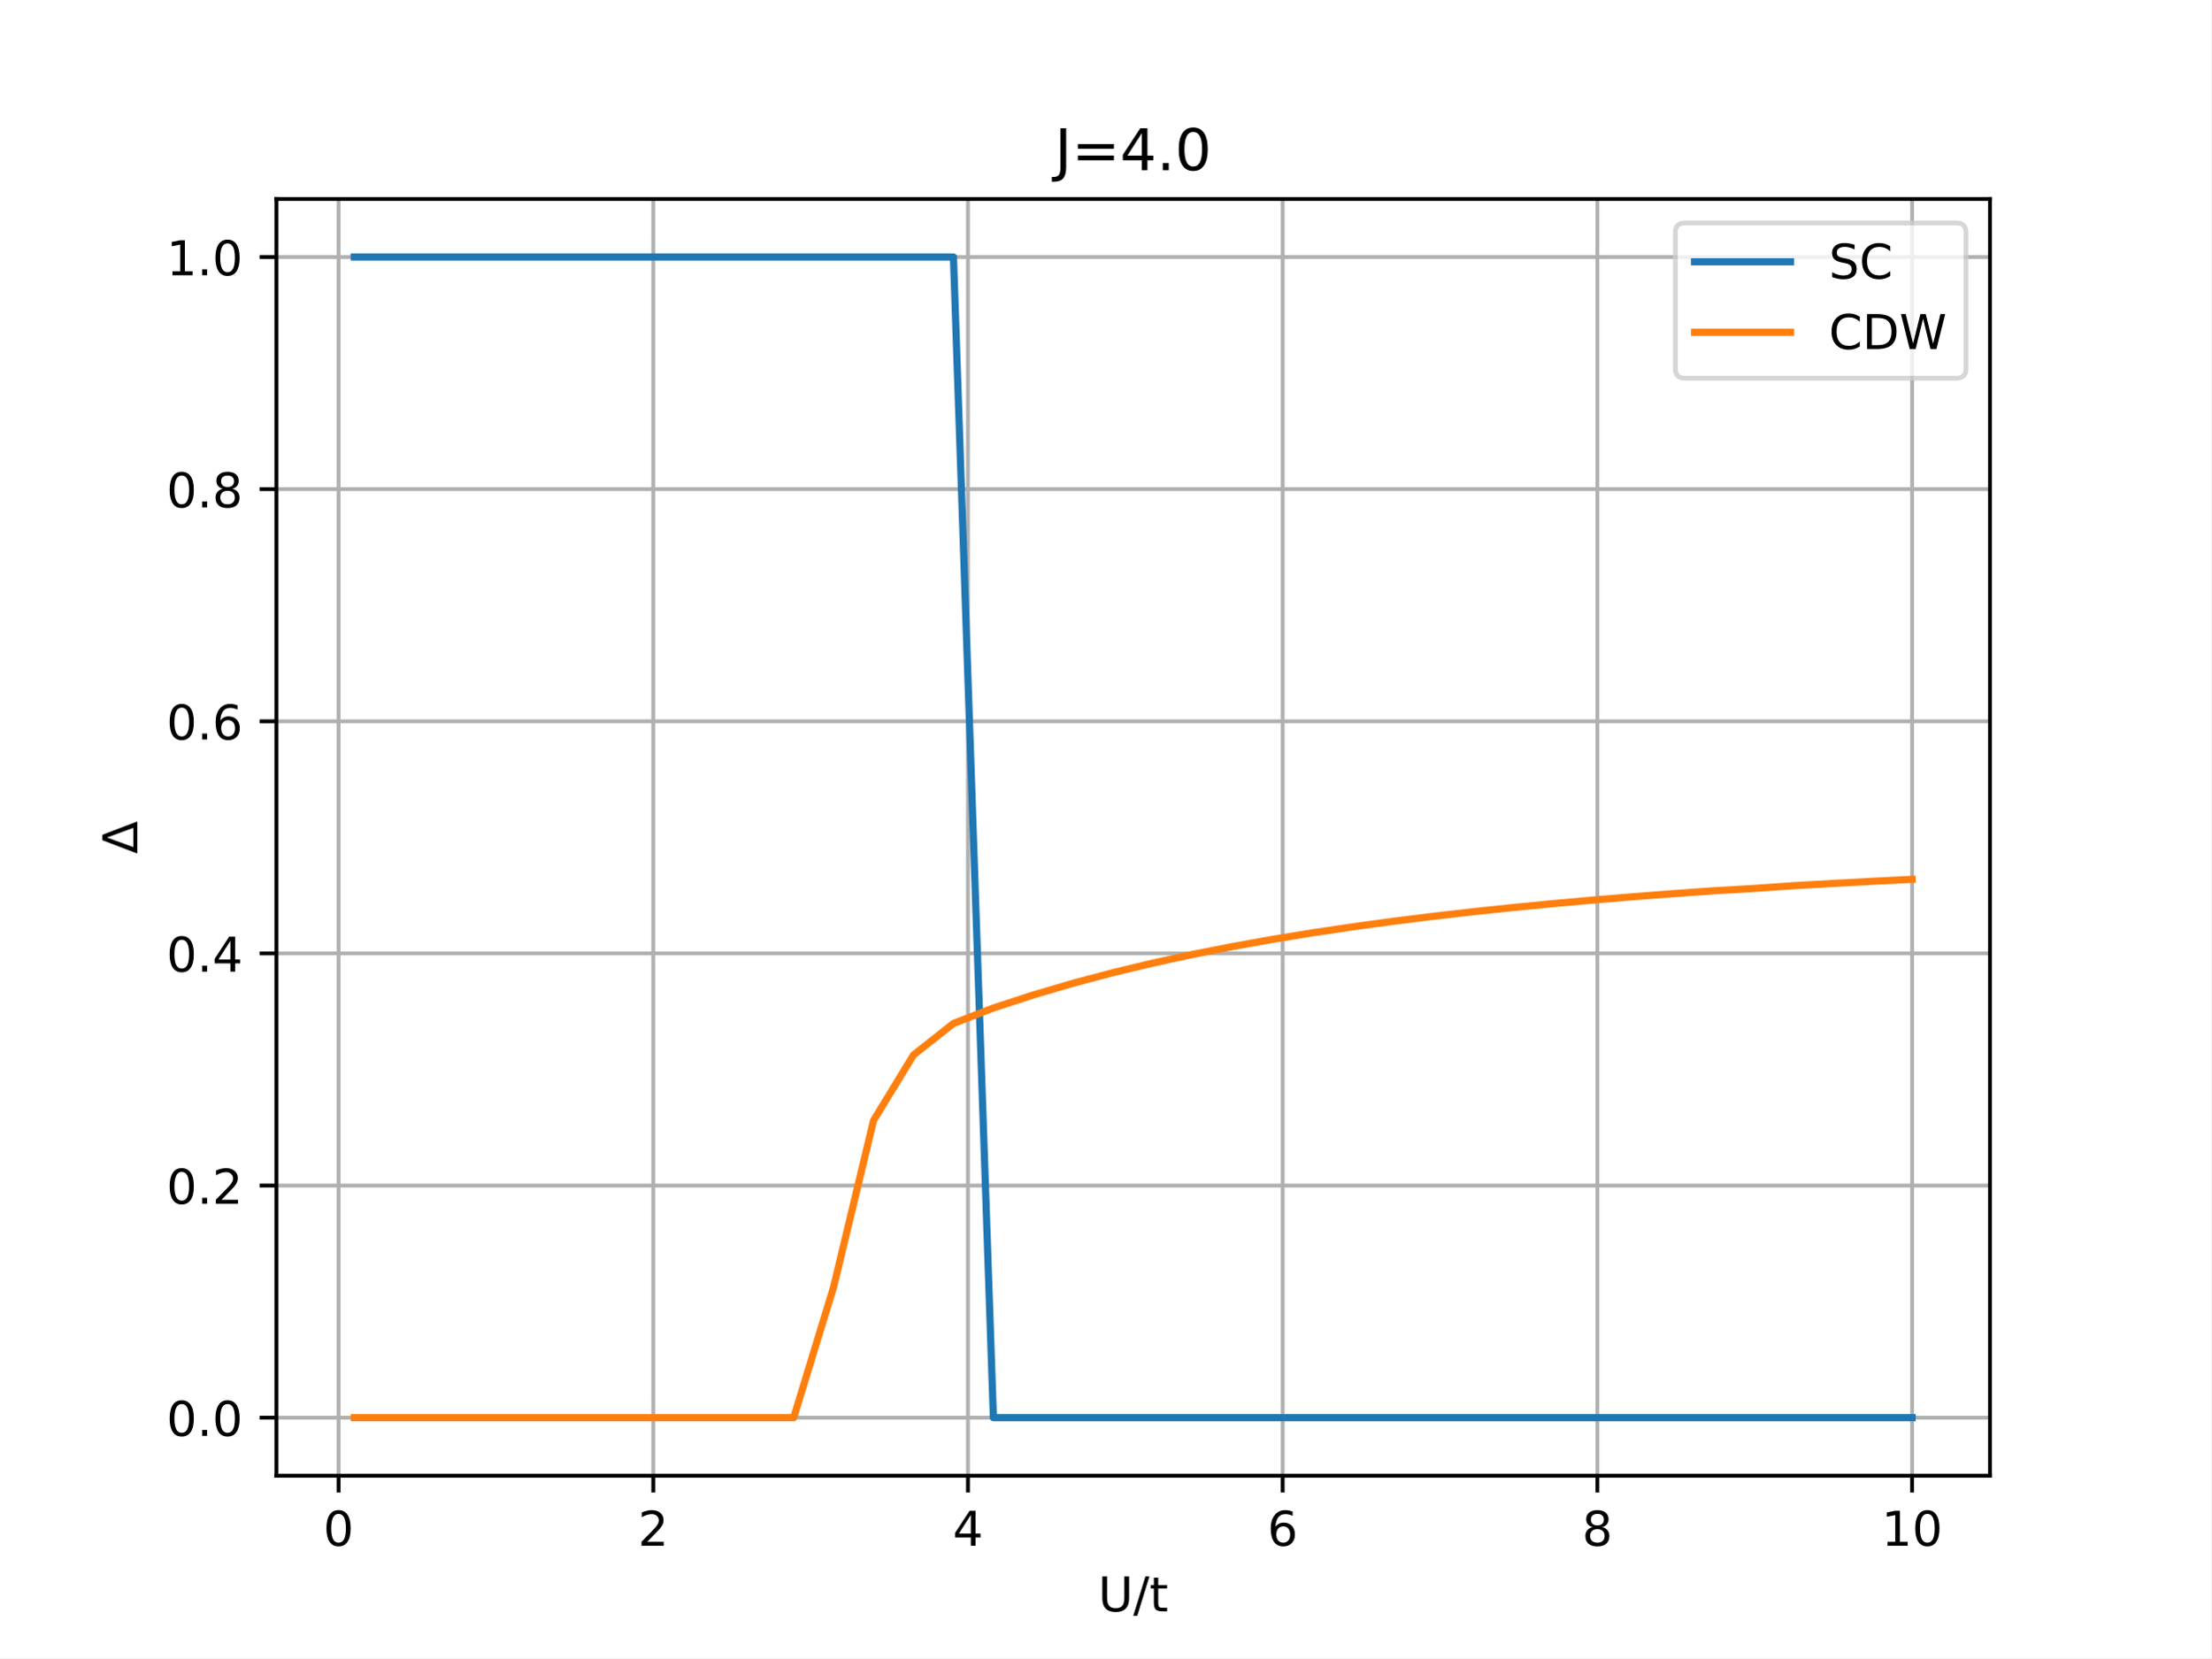
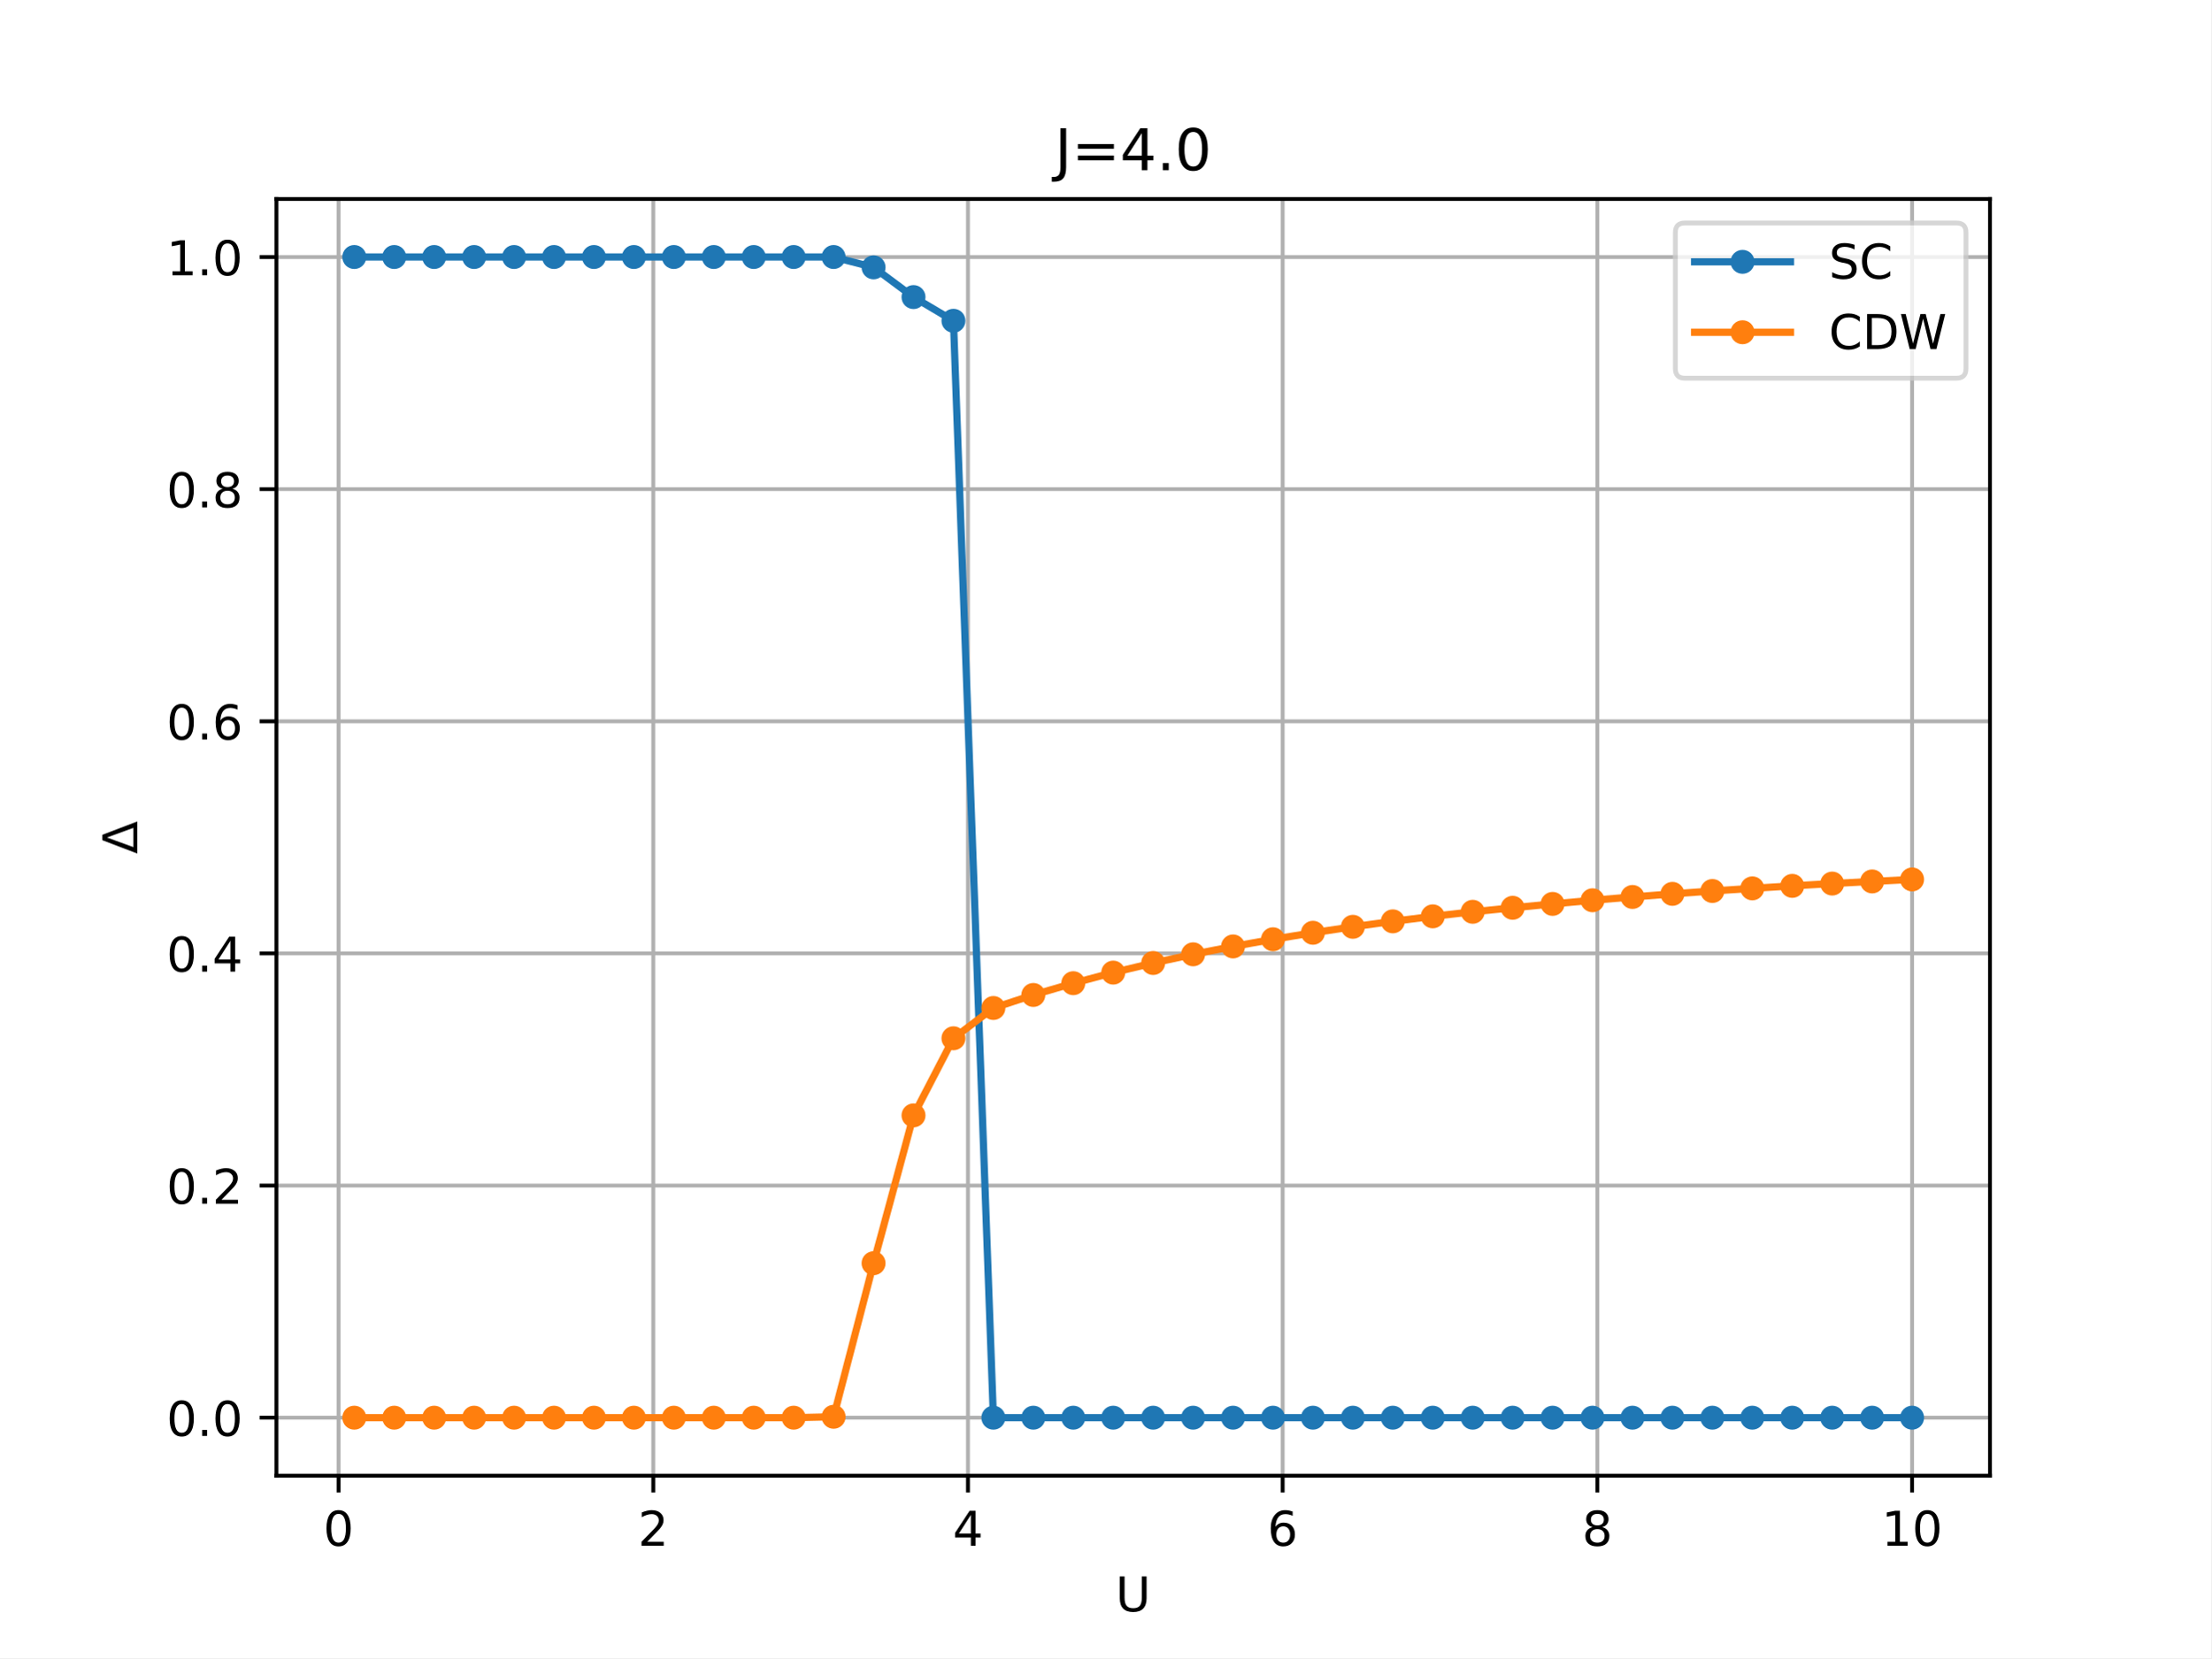
<svg xmlns="http://www.w3.org/2000/svg" xmlns:xlink="http://www.w3.org/1999/xlink" width="460.8pt" height="345.6pt" viewBox="0 0 460.8 345.6" version="1.1">
  <defs>
    <style type="text/css">*{stroke-linejoin: round; stroke-linecap: butt}</style>
  </defs>
  <g id="figure_1">
    <g id="patch_1">
      <path d="M 0 345.6  L 460.8 345.6  L 460.8 0  L 0 0  z " style="fill: #ffffff" />
    </g>
    <g id="axes_1">
      <g id="patch_2">
        <path d="M 57.6 307.584  L 414.72 307.584  L 414.72 41.472  L 57.6 41.472  z " style="fill: #ffffff" />
      </g>
      <g id="matplotlib.axis_1">
        <g id="xtick_1">
          <g id="line2d_1">
-             <path d="M 70.553 307.584  L 70.553 41.472  " clip-path="url(#pec26b4e3d4)" style="fill: none; stroke: #b0b0b0; stroke-width: 0.8; stroke-linecap: square" />
+             <path d="M 70.553 307.584  L 70.553 41.472  " clip-path="url(#pe573fcc16e)" style="fill: none; stroke: #b0b0b0; stroke-width: 0.8; stroke-linecap: square" />
          </g>
          <g id="line2d_2">
            <defs>
-               <path id="m4cf7521d6e" d="M 0 0  L 0 3.5  " style="stroke: #000000; stroke-width: 0.8" />
-             </defs>
-             <g>
-               <use xlink:href="#m4cf7521d6e" x="70.553" y="307.584" style="stroke: #000000; stroke-width: 0.8" />
+               <path id="m0e4803ece1" d="M 0 0  L 0 3.5  " style="stroke: #000000; stroke-width: 0.8" />
+             </defs>
+             <g>
+               <use xlink:href="#m0e4803ece1" x="70.553" y="307.584" style="stroke: #000000; stroke-width: 0.8" />
            </g>
          </g>
          <g id="text_1">
            <g transform="translate(67.37214 322.1824)scale(0.1 -0.1)">
              <defs>
                <path id="DejaVuSans-30" d="M 2034 4250  Q 1547 4250 1301 3770  Q 1056 3291 1056 2328  Q 1056 1369 1301 889  Q 1547 409 2034 409  Q 2525 409 2770 889  Q 3016 1369 3016 2328  Q 3016 3291 2770 3770  Q 2525 4250 2034 4250  z M 2034 4750  Q 2819 4750 3233 4129  Q 3647 3509 3647 2328  Q 3647 1150 3233 529  Q 2819 -91 2034 -91  Q 1250 -91 836 529  Q 422 1150 422 2328  Q 422 3509 836 4129  Q 1250 4750 2034 4750  z " transform="scale(0.015625)" />
              </defs>
              <use xlink:href="#DejaVuSans-30" />
            </g>
          </g>
        </g>
        <g id="xtick_2">
          <g id="line2d_3">
-             <path d="M 136.14 307.584  L 136.14 41.472  " clip-path="url(#pec26b4e3d4)" style="fill: none; stroke: #b0b0b0; stroke-width: 0.8; stroke-linecap: square" />
+             <path d="M 136.14 307.584  L 136.14 41.472  " clip-path="url(#pe573fcc16e)" style="fill: none; stroke: #b0b0b0; stroke-width: 0.8; stroke-linecap: square" />
          </g>
          <g id="line2d_4">
            <g>
-               <use xlink:href="#m4cf7521d6e" x="136.14" y="307.584" style="stroke: #000000; stroke-width: 0.8" />
+               <use xlink:href="#m0e4803ece1" x="136.14" y="307.584" style="stroke: #000000; stroke-width: 0.8" />
            </g>
          </g>
          <g id="text_2">
            <g transform="translate(132.9589 322.1824)scale(0.1 -0.1)">
              <defs>
                <path id="DejaVuSans-32" d="M 1228 531  L 3431 531  L 3431 0  L 469 0  L 469 531  Q 828 903 1448 1529  Q 2069 2156 2228 2338  Q 2531 2678 2651 2914  Q 2772 3150 2772 3378  Q 2772 3750 2511 3984  Q 2250 4219 1831 4219  Q 1534 4219 1204 4116  Q 875 4013 500 3803  L 500 4441  Q 881 4594 1212 4672  Q 1544 4750 1819 4750  Q 2544 4750 2975 4387  Q 3406 4025 3406 3419  Q 3406 3131 3298 2873  Q 3191 2616 2906 2266  Q 2828 2175 2409 1742  Q 1991 1309 1228 531  z " transform="scale(0.015625)" />
              </defs>
              <use xlink:href="#DejaVuSans-32" />
            </g>
          </g>
        </g>
        <g id="xtick_3">
          <g id="line2d_5">
-             <path d="M 201.727 307.584  L 201.727 41.472  " clip-path="url(#pec26b4e3d4)" style="fill: none; stroke: #b0b0b0; stroke-width: 0.8; stroke-linecap: square" />
+             <path d="M 201.727 307.584  L 201.727 41.472  " clip-path="url(#pe573fcc16e)" style="fill: none; stroke: #b0b0b0; stroke-width: 0.8; stroke-linecap: square" />
          </g>
          <g id="line2d_6">
            <g>
-               <use xlink:href="#m4cf7521d6e" x="201.727" y="307.584" style="stroke: #000000; stroke-width: 0.8" />
+               <use xlink:href="#m0e4803ece1" x="201.727" y="307.584" style="stroke: #000000; stroke-width: 0.8" />
            </g>
          </g>
          <g id="text_3">
            <g transform="translate(198.5457 322.1824)scale(0.1 -0.1)">
              <defs>
                <path id="DejaVuSans-34" d="M 2419 4116  L 825 1625  L 2419 1625  L 2419 4116  z M 2253 4666  L 3047 4666  L 3047 1625  L 3713 1625  L 3713 1100  L 3047 1100  L 3047 0  L 2419 0  L 2419 1100  L 313 1100  L 313 1709  L 2253 4666  z " transform="scale(0.015625)" />
              </defs>
              <use xlink:href="#DejaVuSans-34" />
            </g>
          </g>
        </g>
        <g id="xtick_4">
          <g id="line2d_7">
-             <path d="M 267.314 307.584  L 267.314 41.472  " clip-path="url(#pec26b4e3d4)" style="fill: none; stroke: #b0b0b0; stroke-width: 0.8; stroke-linecap: square" />
+             <path d="M 267.314 307.584  L 267.314 41.472  " clip-path="url(#pe573fcc16e)" style="fill: none; stroke: #b0b0b0; stroke-width: 0.8; stroke-linecap: square" />
          </g>
          <g id="line2d_8">
            <g>
-               <use xlink:href="#m4cf7521d6e" x="267.314" y="307.584" style="stroke: #000000; stroke-width: 0.8" />
+               <use xlink:href="#m0e4803ece1" x="267.314" y="307.584" style="stroke: #000000; stroke-width: 0.8" />
            </g>
          </g>
          <g id="text_4">
            <g transform="translate(264.1325 322.1824)scale(0.1 -0.1)">
              <defs>
                <path id="DejaVuSans-36" d="M 2113 2584  Q 1688 2584 1439 2293  Q 1191 2003 1191 1497  Q 1191 994 1439 701  Q 1688 409 2113 409  Q 2538 409 2786 701  Q 3034 994 3034 1497  Q 3034 2003 2786 2293  Q 2538 2584 2113 2584  z M 3366 4563  L 3366 3988  Q 3128 4100 2886 4159  Q 2644 4219 2406 4219  Q 1781 4219 1451 3797  Q 1122 3375 1075 2522  Q 1259 2794 1537 2939  Q 1816 3084 2150 3084  Q 2853 3084 3261 2657  Q 3669 2231 3669 1497  Q 3669 778 3244 343  Q 2819 -91 2113 -91  Q 1303 -91 875 529  Q 447 1150 447 2328  Q 447 3434 972 4092  Q 1497 4750 2381 4750  Q 2619 4750 2861 4703  Q 3103 4656 3366 4563  z " transform="scale(0.015625)" />
              </defs>
              <use xlink:href="#DejaVuSans-36" />
            </g>
          </g>
        </g>
        <g id="xtick_5">
          <g id="line2d_9">
-             <path d="M 332.9 307.584  L 332.9 41.472  " clip-path="url(#pec26b4e3d4)" style="fill: none; stroke: #b0b0b0; stroke-width: 0.8; stroke-linecap: square" />
+             <path d="M 332.9 307.584  L 332.9 41.472  " clip-path="url(#pe573fcc16e)" style="fill: none; stroke: #b0b0b0; stroke-width: 0.8; stroke-linecap: square" />
          </g>
          <g id="line2d_10">
            <g>
-               <use xlink:href="#m4cf7521d6e" x="332.9" y="307.584" style="stroke: #000000; stroke-width: 0.8" />
+               <use xlink:href="#m0e4803ece1" x="332.9" y="307.584" style="stroke: #000000; stroke-width: 0.8" />
            </g>
          </g>
          <g id="text_5">
            <g transform="translate(329.7192 322.1824)scale(0.1 -0.1)">
              <defs>
                <path id="DejaVuSans-38" d="M 2034 2216  Q 1584 2216 1326 1975  Q 1069 1734 1069 1313  Q 1069 891 1326 650  Q 1584 409 2034 409  Q 2484 409 2743 651  Q 3003 894 3003 1313  Q 3003 1734 2745 1975  Q 2488 2216 2034 2216  z M 1403 2484  Q 997 2584 770 2862  Q 544 3141 544 3541  Q 544 4100 942 4425  Q 1341 4750 2034 4750  Q 2731 4750 3128 4425  Q 3525 4100 3525 3541  Q 3525 3141 3298 2862  Q 3072 2584 2669 2484  Q 3125 2378 3379 2068  Q 3634 1759 3634 1313  Q 3634 634 3220 271  Q 2806 -91 2034 -91  Q 1263 -91 848 271  Q 434 634 434 1313  Q 434 1759 690 2068  Q 947 2378 1403 2484  z M 1172 3481  Q 1172 3119 1398 2916  Q 1625 2713 2034 2713  Q 2441 2713 2670 2916  Q 2900 3119 2900 3481  Q 2900 3844 2670 4047  Q 2441 4250 2034 4250  Q 1625 4250 1398 4047  Q 1172 3844 1172 3481  z " transform="scale(0.015625)" />
              </defs>
              <use xlink:href="#DejaVuSans-38" />
            </g>
          </g>
        </g>
        <g id="xtick_6">
          <g id="line2d_11">
-             <path d="M 398.487 307.584  L 398.487 41.472  " clip-path="url(#pec26b4e3d4)" style="fill: none; stroke: #b0b0b0; stroke-width: 0.8; stroke-linecap: square" />
+             <path d="M 398.487 307.584  L 398.487 41.472  " clip-path="url(#pe573fcc16e)" style="fill: none; stroke: #b0b0b0; stroke-width: 0.8; stroke-linecap: square" />
          </g>
          <g id="line2d_12">
            <g>
-               <use xlink:href="#m4cf7521d6e" x="398.487" y="307.584" style="stroke: #000000; stroke-width: 0.8" />
+               <use xlink:href="#m0e4803ece1" x="398.487" y="307.584" style="stroke: #000000; stroke-width: 0.8" />
            </g>
          </g>
          <g id="text_6">
            <g transform="translate(392.1248 322.1824)scale(0.1 -0.1)">
              <defs>
                <path id="DejaVuSans-31" d="M 794 531  L 1825 531  L 1825 4091  L 703 3866  L 703 4441  L 1819 4666  L 2450 4666  L 2450 531  L 3481 531  L 3481 0  L 794 0  L 794 531  z " transform="scale(0.015625)" />
              </defs>
              <use xlink:href="#DejaVuSans-31" />
              <use xlink:href="#DejaVuSans-30" x="63.623" />
            </g>
          </g>
        </g>
        <g id="text_7">
-           <g transform="translate(228.8561 335.8606)scale(0.1 -0.1)">
+           <g transform="translate(232.5006 335.8606)scale(0.1 -0.1)">
            <defs>
              <path id="DejaVuSans-55" d="M 556 4666  L 1191 4666  L 1191 1831  Q 1191 1081 1462 751  Q 1734 422 2344 422  Q 2950 422 3222 751  Q 3494 1081 3494 1831  L 3494 4666  L 4128 4666  L 4128 1753  Q 4128 841 3676 375  Q 3225 -91 2344 -91  Q 1459 -91 1007 375  Q 556 841 556 1753  L 556 4666  z " transform="scale(0.015625)" />
-               <path id="DejaVuSans-2f" d="M 1625 4666  L 2156 4666  L 531 -594  L 0 -594  L 1625 4666  z " transform="scale(0.015625)" />
-               <path id="DejaVuSans-74" d="M 1172 4494  L 1172 3500  L 2356 3500  L 2356 3053  L 1172 3053  L 1172 1153  Q 1172 725 1289 603  Q 1406 481 1766 481  L 2356 481  L 2356 0  L 1766 0  Q 1100 0 847 248  Q 594 497 594 1153  L 594 3053  L 172 3053  L 172 3500  L 594 3500  L 594 4494  L 1172 4494  z " transform="scale(0.015625)" />
            </defs>
            <use xlink:href="#DejaVuSans-55" />
-             <use xlink:href="#DejaVuSans-2f" x="73.193" />
-             <use xlink:href="#DejaVuSans-74" x="106.885" />
          </g>
        </g>
      </g>
      <g id="matplotlib.axis_2">
        <g id="ytick_1">
          <g id="line2d_13">
-             <path d="M 57.6 295.488  L 414.72 295.488  " clip-path="url(#pec26b4e3d4)" style="fill: none; stroke: #b0b0b0; stroke-width: 0.8; stroke-linecap: square" />
+             <path d="M 57.6 295.488  L 414.72 295.488  " clip-path="url(#pe573fcc16e)" style="fill: none; stroke: #b0b0b0; stroke-width: 0.8; stroke-linecap: square" />
          </g>
          <g id="line2d_14">
            <defs>
-               <path id="m9f090c02e0" d="M 0 0  L -3.5 0  " style="stroke: #000000; stroke-width: 0.8" />
-             </defs>
-             <g>
-               <use xlink:href="#m9f090c02e0" x="57.6" y="295.488" style="stroke: #000000; stroke-width: 0.8" />
+               <path id="m52ea59bfb4" d="M 0 0  L -3.5 0  " style="stroke: #000000; stroke-width: 0.8" />
+             </defs>
+             <g>
+               <use xlink:href="#m52ea59bfb4" x="57.6" y="295.488" style="stroke: #000000; stroke-width: 0.8" />
            </g>
          </g>
          <g id="text_8">
            <g transform="translate(34.69687 299.2872)scale(0.1 -0.1)">
              <defs>
                <path id="DejaVuSans-2e" d="M 684 794  L 1344 794  L 1344 0  L 684 0  L 684 794  z " transform="scale(0.015625)" />
              </defs>
              <use xlink:href="#DejaVuSans-30" />
              <use xlink:href="#DejaVuSans-2e" x="63.623" />
              <use xlink:href="#DejaVuSans-30" x="95.41" />
            </g>
          </g>
        </g>
        <g id="ytick_2">
          <g id="line2d_15">
-             <path d="M 57.6 247.104  L 414.72 247.104  " clip-path="url(#pec26b4e3d4)" style="fill: none; stroke: #b0b0b0; stroke-width: 0.8; stroke-linecap: square" />
+             <path d="M 57.6 247.104  L 414.72 247.104  " clip-path="url(#pe573fcc16e)" style="fill: none; stroke: #b0b0b0; stroke-width: 0.8; stroke-linecap: square" />
          </g>
          <g id="line2d_16">
            <g>
-               <use xlink:href="#m9f090c02e0" x="57.6" y="247.104" style="stroke: #000000; stroke-width: 0.8" />
+               <use xlink:href="#m52ea59bfb4" x="57.6" y="247.104" style="stroke: #000000; stroke-width: 0.8" />
            </g>
          </g>
          <g id="text_9">
            <g transform="translate(34.69687 250.9032)scale(0.1 -0.1)">
              <use xlink:href="#DejaVuSans-30" />
              <use xlink:href="#DejaVuSans-2e" x="63.623" />
              <use xlink:href="#DejaVuSans-32" x="95.41" />
            </g>
          </g>
        </g>
        <g id="ytick_3">
          <g id="line2d_17">
-             <path d="M 57.6 198.72  L 414.72 198.72  " clip-path="url(#pec26b4e3d4)" style="fill: none; stroke: #b0b0b0; stroke-width: 0.8; stroke-linecap: square" />
+             <path d="M 57.6 198.72  L 414.72 198.72  " clip-path="url(#pe573fcc16e)" style="fill: none; stroke: #b0b0b0; stroke-width: 0.8; stroke-linecap: square" />
          </g>
          <g id="line2d_18">
            <g>
-               <use xlink:href="#m9f090c02e0" x="57.6" y="198.72" style="stroke: #000000; stroke-width: 0.8" />
+               <use xlink:href="#m52ea59bfb4" x="57.6" y="198.72" style="stroke: #000000; stroke-width: 0.8" />
            </g>
          </g>
          <g id="text_10">
            <g transform="translate(34.69687 202.5192)scale(0.1 -0.1)">
              <use xlink:href="#DejaVuSans-30" />
              <use xlink:href="#DejaVuSans-2e" x="63.623" />
              <use xlink:href="#DejaVuSans-34" x="95.41" />
            </g>
          </g>
        </g>
        <g id="ytick_4">
          <g id="line2d_19">
-             <path d="M 57.6 150.336  L 414.72 150.336  " clip-path="url(#pec26b4e3d4)" style="fill: none; stroke: #b0b0b0; stroke-width: 0.8; stroke-linecap: square" />
+             <path d="M 57.6 150.336  L 414.72 150.336  " clip-path="url(#pe573fcc16e)" style="fill: none; stroke: #b0b0b0; stroke-width: 0.8; stroke-linecap: square" />
          </g>
          <g id="line2d_20">
            <g>
-               <use xlink:href="#m9f090c02e0" x="57.6" y="150.336" style="stroke: #000000; stroke-width: 0.8" />
+               <use xlink:href="#m52ea59bfb4" x="57.6" y="150.336" style="stroke: #000000; stroke-width: 0.8" />
            </g>
          </g>
          <g id="text_11">
            <g transform="translate(34.69687 154.1352)scale(0.1 -0.1)">
              <use xlink:href="#DejaVuSans-30" />
              <use xlink:href="#DejaVuSans-2e" x="63.623" />
              <use xlink:href="#DejaVuSans-36" x="95.41" />
            </g>
          </g>
        </g>
        <g id="ytick_5">
          <g id="line2d_21">
-             <path d="M 57.6 101.952  L 414.72 101.952  " clip-path="url(#pec26b4e3d4)" style="fill: none; stroke: #b0b0b0; stroke-width: 0.8; stroke-linecap: square" />
+             <path d="M 57.6 101.952  L 414.72 101.952  " clip-path="url(#pe573fcc16e)" style="fill: none; stroke: #b0b0b0; stroke-width: 0.8; stroke-linecap: square" />
          </g>
          <g id="line2d_22">
            <g>
-               <use xlink:href="#m9f090c02e0" x="57.6" y="101.952" style="stroke: #000000; stroke-width: 0.8" />
+               <use xlink:href="#m52ea59bfb4" x="57.6" y="101.952" style="stroke: #000000; stroke-width: 0.8" />
            </g>
          </g>
          <g id="text_12">
            <g transform="translate(34.69687 105.7512)scale(0.1 -0.1)">
              <use xlink:href="#DejaVuSans-30" />
              <use xlink:href="#DejaVuSans-2e" x="63.623" />
              <use xlink:href="#DejaVuSans-38" x="95.41" />
            </g>
          </g>
        </g>
        <g id="ytick_6">
          <g id="line2d_23">
-             <path d="M 57.6 53.568  L 414.72 53.568  " clip-path="url(#pec26b4e3d4)" style="fill: none; stroke: #b0b0b0; stroke-width: 0.8; stroke-linecap: square" />
+             <path d="M 57.6 53.568  L 414.72 53.568  " clip-path="url(#pe573fcc16e)" style="fill: none; stroke: #b0b0b0; stroke-width: 0.8; stroke-linecap: square" />
          </g>
          <g id="line2d_24">
            <g>
-               <use xlink:href="#m9f090c02e0" x="57.6" y="53.568" style="stroke: #000000; stroke-width: 0.8" />
+               <use xlink:href="#m52ea59bfb4" x="57.6" y="53.568" style="stroke: #000000; stroke-width: 0.8" />
            </g>
          </g>
          <g id="text_13">
            <g transform="translate(34.69687 57.36722)scale(0.1 -0.1)">
              <use xlink:href="#DejaVuSans-31" />
              <use xlink:href="#DejaVuSans-2e" x="63.623" />
              <use xlink:href="#DejaVuSans-30" x="95.41" />
            </g>
          </g>
        </g>
        <g id="text_14">
          <g transform="translate(28.61719 177.978)rotate(-90)scale(0.1 -0.1)">
            <defs>
              <path id="DejaVuSans-394" d="M 2188 4044  L 906 525  L 3472 525  L 2188 4044  z M 50 0  L 1831 4666  L 2547 4666  L 4325 0  L 50 0  z " transform="scale(0.015625)" />
            </defs>
            <use xlink:href="#DejaVuSans-394" transform="translate(0 0.09375)" />
          </g>
        </g>
      </g>
      <g id="line2d_25">
-         <path d="M 73.833 53.568  L 82.157 53.568  L 90.482 53.568  L 98.806 53.568  L 107.131 53.568  L 115.455 53.568  L 123.78 53.568  L 132.104 53.568  L 140.429 53.568  L 148.753 53.568  L 157.077 53.568  L 165.402 53.568  L 173.726 53.568  L 182.051 53.568  L 190.375 53.568  L 198.7 53.568  L 207.024 295.488  L 215.349 295.487  L 223.673 295.488  L 231.998 295.488  L 240.322 295.488  L 248.647 295.488  L 256.971 295.488  L 265.296 295.488  L 273.62 295.488  L 281.945 295.488  L 290.269 295.488  L 298.594 295.488  L 306.918 295.488  L 315.243 295.488  L 323.567 295.488  L 331.891 295.488  L 340.216 295.487  L 348.54 295.488  L 356.865 295.488  L 365.189 295.488  L 373.514 295.488  L 381.838 295.488  L 390.163 295.488  L 398.487 295.488  " clip-path="url(#pec26b4e3d4)" style="fill: none; stroke: #1f77b4; stroke-width: 1.5; stroke-linecap: square" />
+         <path d="M 73.833 53.568  L 82.157 53.568  L 90.482 53.568  L 98.806 53.568  L 107.131 53.568  L 115.455 53.568  L 123.78 53.568  L 132.104 53.568  L 140.429 53.568  L 148.753 53.568  L 157.077 53.568  L 165.402 53.568  L 173.726 53.568  L 182.051 55.72  L 190.375 61.916  L 198.7 66.857  L 207.024 295.488  L 215.349 295.488  L 223.673 295.488  L 231.998 295.488  L 240.322 295.488  L 248.647 295.488  L 256.971 295.488  L 265.296 295.488  L 273.62 295.488  L 281.945 295.488  L 290.269 295.488  L 298.594 295.488  L 306.918 295.488  L 315.243 295.488  L 323.567 295.488  L 331.891 295.488  L 340.216 295.488  L 348.54 295.488  L 356.865 295.488  L 365.189 295.488  L 373.514 295.488  L 381.838 295.488  L 390.163 295.488  L 398.487 295.488  " clip-path="url(#pe573fcc16e)" style="fill: none; stroke: #1f77b4; stroke-width: 1.5; stroke-linecap: square" />
+         <defs>
+           <path id="m3fd84244b6" d="M 0 2  C 0.53 2 1.039 1.789 1.414 1.414  C 1.789 1.039 2 0.53 2 0  C 2 -0.53 1.789 -1.039 1.414 -1.414  C 1.039 -1.789 0.53 -2 0 -2  C -0.53 -2 -1.039 -1.789 -1.414 -1.414  C -1.789 -1.039 -2 -0.53 -2 0  C -2 0.53 -1.789 1.039 -1.414 1.414  C -1.039 1.789 -0.53 2 0 2  z " style="stroke: #1f77b4" />
+         </defs>
+         <g clip-path="url(#pe573fcc16e)">
+           <use xlink:href="#m3fd84244b6" x="73.833" y="53.568" style="fill: #1f77b4; stroke: #1f77b4" />
+           <use xlink:href="#m3fd84244b6" x="82.157" y="53.568" style="fill: #1f77b4; stroke: #1f77b4" />
+           <use xlink:href="#m3fd84244b6" x="90.482" y="53.568" style="fill: #1f77b4; stroke: #1f77b4" />
+           <use xlink:href="#m3fd84244b6" x="98.806" y="53.568" style="fill: #1f77b4; stroke: #1f77b4" />
+           <use xlink:href="#m3fd84244b6" x="107.131" y="53.568" style="fill: #1f77b4; stroke: #1f77b4" />
+           <use xlink:href="#m3fd84244b6" x="115.455" y="53.568" style="fill: #1f77b4; stroke: #1f77b4" />
+           <use xlink:href="#m3fd84244b6" x="123.78" y="53.568" style="fill: #1f77b4; stroke: #1f77b4" />
+           <use xlink:href="#m3fd84244b6" x="132.104" y="53.568" style="fill: #1f77b4; stroke: #1f77b4" />
+           <use xlink:href="#m3fd84244b6" x="140.429" y="53.568" style="fill: #1f77b4; stroke: #1f77b4" />
+           <use xlink:href="#m3fd84244b6" x="148.753" y="53.568" style="fill: #1f77b4; stroke: #1f77b4" />
+           <use xlink:href="#m3fd84244b6" x="157.077" y="53.568" style="fill: #1f77b4; stroke: #1f77b4" />
+           <use xlink:href="#m3fd84244b6" x="165.402" y="53.568" style="fill: #1f77b4; stroke: #1f77b4" />
+           <use xlink:href="#m3fd84244b6" x="173.726" y="53.568" style="fill: #1f77b4; stroke: #1f77b4" />
+           <use xlink:href="#m3fd84244b6" x="182.051" y="55.72" style="fill: #1f77b4; stroke: #1f77b4" />
+           <use xlink:href="#m3fd84244b6" x="190.375" y="61.916" style="fill: #1f77b4; stroke: #1f77b4" />
+           <use xlink:href="#m3fd84244b6" x="198.7" y="66.857" style="fill: #1f77b4; stroke: #1f77b4" />
+           <use xlink:href="#m3fd84244b6" x="207.024" y="295.488" style="fill: #1f77b4; stroke: #1f77b4" />
+           <use xlink:href="#m3fd84244b6" x="215.349" y="295.488" style="fill: #1f77b4; stroke: #1f77b4" />
+           <use xlink:href="#m3fd84244b6" x="223.673" y="295.488" style="fill: #1f77b4; stroke: #1f77b4" />
+           <use xlink:href="#m3fd84244b6" x="231.998" y="295.488" style="fill: #1f77b4; stroke: #1f77b4" />
+           <use xlink:href="#m3fd84244b6" x="240.322" y="295.488" style="fill: #1f77b4; stroke: #1f77b4" />
+           <use xlink:href="#m3fd84244b6" x="248.647" y="295.488" style="fill: #1f77b4; stroke: #1f77b4" />
+           <use xlink:href="#m3fd84244b6" x="256.971" y="295.488" style="fill: #1f77b4; stroke: #1f77b4" />
+           <use xlink:href="#m3fd84244b6" x="265.296" y="295.488" style="fill: #1f77b4; stroke: #1f77b4" />
+           <use xlink:href="#m3fd84244b6" x="273.62" y="295.488" style="fill: #1f77b4; stroke: #1f77b4" />
+           <use xlink:href="#m3fd84244b6" x="281.945" y="295.488" style="fill: #1f77b4; stroke: #1f77b4" />
+           <use xlink:href="#m3fd84244b6" x="290.269" y="295.488" style="fill: #1f77b4; stroke: #1f77b4" />
+           <use xlink:href="#m3fd84244b6" x="298.594" y="295.488" style="fill: #1f77b4; stroke: #1f77b4" />
+           <use xlink:href="#m3fd84244b6" x="306.918" y="295.488" style="fill: #1f77b4; stroke: #1f77b4" />
+           <use xlink:href="#m3fd84244b6" x="315.243" y="295.488" style="fill: #1f77b4; stroke: #1f77b4" />
+           <use xlink:href="#m3fd84244b6" x="323.567" y="295.488" style="fill: #1f77b4; stroke: #1f77b4" />
+           <use xlink:href="#m3fd84244b6" x="331.891" y="295.488" style="fill: #1f77b4; stroke: #1f77b4" />
+           <use xlink:href="#m3fd84244b6" x="340.216" y="295.488" style="fill: #1f77b4; stroke: #1f77b4" />
+           <use xlink:href="#m3fd84244b6" x="348.54" y="295.488" style="fill: #1f77b4; stroke: #1f77b4" />
+           <use xlink:href="#m3fd84244b6" x="356.865" y="295.488" style="fill: #1f77b4; stroke: #1f77b4" />
+           <use xlink:href="#m3fd84244b6" x="365.189" y="295.488" style="fill: #1f77b4; stroke: #1f77b4" />
+           <use xlink:href="#m3fd84244b6" x="373.514" y="295.488" style="fill: #1f77b4; stroke: #1f77b4" />
+           <use xlink:href="#m3fd84244b6" x="381.838" y="295.488" style="fill: #1f77b4; stroke: #1f77b4" />
+           <use xlink:href="#m3fd84244b6" x="390.163" y="295.488" style="fill: #1f77b4; stroke: #1f77b4" />
+           <use xlink:href="#m3fd84244b6" x="398.487" y="295.488" style="fill: #1f77b4; stroke: #1f77b4" />
+         </g>
      </g>
      <g id="line2d_26">
-         <path d="M 73.833 295.488  L 82.157 295.488  L 90.482 295.488  L 98.806 295.488  L 107.131 295.488  L 115.455 295.488  L 123.78 295.488  L 132.104 295.488  L 140.429 295.488  L 148.753 295.488  L 157.077 295.488  L 165.402 295.488  L 173.726 268.25  L 182.051 233.527  L 190.375 219.887  L 198.7 213.32  L 207.024 210.097  L 215.349 207.378  L 223.673 204.927  L 231.998 202.717  L 240.322 200.719  L 248.647 198.909  L 256.971 197.267  L 265.296 195.774  L 273.62 194.414  L 281.945 193.173  L 290.269 192.037  L 298.594 190.997  L 306.918 190.042  L 315.243 189.163  L 323.567 188.354  L 331.891 187.606  L 340.216 186.916  L 348.54 186.277  L 356.865 185.683  L 365.189 185.207  L 373.514 184.62  L 381.838 184.143  L 390.163 183.697  L 398.487 183.281  " clip-path="url(#pec26b4e3d4)" style="fill: none; stroke: #ff7f0e; stroke-width: 1.5; stroke-linecap: square" />
+         <path d="M 73.833 295.488  L 82.157 295.488  L 90.482 295.488  L 98.806 295.488  L 107.131 295.488  L 115.455 295.488  L 123.78 295.488  L 132.104 295.488  L 140.429 295.488  L 148.753 295.488  L 157.077 295.488  L 165.402 295.488  L 173.726 295.299  L 182.051 263.294  L 190.375 232.483  L 198.7 216.412  L 207.024 210.098  L 215.349 207.378  L 223.673 204.929  L 231.998 202.718  L 240.322 200.72  L 248.647 198.911  L 256.971 197.268  L 265.296 195.775  L 273.62 194.415  L 281.945 193.173  L 290.269 192.038  L 298.594 190.997  L 306.918 190.042  L 315.243 189.212  L 323.567 188.398  L 331.891 187.646  L 340.216 186.952  L 348.54 186.309  L 356.865 185.712  L 365.189 185.159  L 373.514 184.643  L 381.838 184.164  L 390.163 183.716  L 398.487 183.298  " clip-path="url(#pe573fcc16e)" style="fill: none; stroke: #ff7f0e; stroke-width: 1.5; stroke-linecap: square" />
+         <defs>
+           <path id="m1683b4b4a4" d="M 0 2  C 0.53 2 1.039 1.789 1.414 1.414  C 1.789 1.039 2 0.53 2 0  C 2 -0.53 1.789 -1.039 1.414 -1.414  C 1.039 -1.789 0.53 -2 0 -2  C -0.53 -2 -1.039 -1.789 -1.414 -1.414  C -1.789 -1.039 -2 -0.53 -2 0  C -2 0.53 -1.789 1.039 -1.414 1.414  C -1.039 1.789 -0.53 2 0 2  z " style="stroke: #ff7f0e" />
+         </defs>
+         <g clip-path="url(#pe573fcc16e)">
+           <use xlink:href="#m1683b4b4a4" x="73.833" y="295.488" style="fill: #ff7f0e; stroke: #ff7f0e" />
+           <use xlink:href="#m1683b4b4a4" x="82.157" y="295.488" style="fill: #ff7f0e; stroke: #ff7f0e" />
+           <use xlink:href="#m1683b4b4a4" x="90.482" y="295.488" style="fill: #ff7f0e; stroke: #ff7f0e" />
+           <use xlink:href="#m1683b4b4a4" x="98.806" y="295.488" style="fill: #ff7f0e; stroke: #ff7f0e" />
+           <use xlink:href="#m1683b4b4a4" x="107.131" y="295.488" style="fill: #ff7f0e; stroke: #ff7f0e" />
+           <use xlink:href="#m1683b4b4a4" x="115.455" y="295.488" style="fill: #ff7f0e; stroke: #ff7f0e" />
+           <use xlink:href="#m1683b4b4a4" x="123.78" y="295.488" style="fill: #ff7f0e; stroke: #ff7f0e" />
+           <use xlink:href="#m1683b4b4a4" x="132.104" y="295.488" style="fill: #ff7f0e; stroke: #ff7f0e" />
+           <use xlink:href="#m1683b4b4a4" x="140.429" y="295.488" style="fill: #ff7f0e; stroke: #ff7f0e" />
+           <use xlink:href="#m1683b4b4a4" x="148.753" y="295.488" style="fill: #ff7f0e; stroke: #ff7f0e" />
+           <use xlink:href="#m1683b4b4a4" x="157.077" y="295.488" style="fill: #ff7f0e; stroke: #ff7f0e" />
+           <use xlink:href="#m1683b4b4a4" x="165.402" y="295.488" style="fill: #ff7f0e; stroke: #ff7f0e" />
+           <use xlink:href="#m1683b4b4a4" x="173.726" y="295.299" style="fill: #ff7f0e; stroke: #ff7f0e" />
+           <use xlink:href="#m1683b4b4a4" x="182.051" y="263.294" style="fill: #ff7f0e; stroke: #ff7f0e" />
+           <use xlink:href="#m1683b4b4a4" x="190.375" y="232.483" style="fill: #ff7f0e; stroke: #ff7f0e" />
+           <use xlink:href="#m1683b4b4a4" x="198.7" y="216.412" style="fill: #ff7f0e; stroke: #ff7f0e" />
+           <use xlink:href="#m1683b4b4a4" x="207.024" y="210.098" style="fill: #ff7f0e; stroke: #ff7f0e" />
+           <use xlink:href="#m1683b4b4a4" x="215.349" y="207.378" style="fill: #ff7f0e; stroke: #ff7f0e" />
+           <use xlink:href="#m1683b4b4a4" x="223.673" y="204.929" style="fill: #ff7f0e; stroke: #ff7f0e" />
+           <use xlink:href="#m1683b4b4a4" x="231.998" y="202.718" style="fill: #ff7f0e; stroke: #ff7f0e" />
+           <use xlink:href="#m1683b4b4a4" x="240.322" y="200.72" style="fill: #ff7f0e; stroke: #ff7f0e" />
+           <use xlink:href="#m1683b4b4a4" x="248.647" y="198.911" style="fill: #ff7f0e; stroke: #ff7f0e" />
+           <use xlink:href="#m1683b4b4a4" x="256.971" y="197.268" style="fill: #ff7f0e; stroke: #ff7f0e" />
+           <use xlink:href="#m1683b4b4a4" x="265.296" y="195.775" style="fill: #ff7f0e; stroke: #ff7f0e" />
+           <use xlink:href="#m1683b4b4a4" x="273.62" y="194.415" style="fill: #ff7f0e; stroke: #ff7f0e" />
+           <use xlink:href="#m1683b4b4a4" x="281.945" y="193.173" style="fill: #ff7f0e; stroke: #ff7f0e" />
+           <use xlink:href="#m1683b4b4a4" x="290.269" y="192.038" style="fill: #ff7f0e; stroke: #ff7f0e" />
+           <use xlink:href="#m1683b4b4a4" x="298.594" y="190.997" style="fill: #ff7f0e; stroke: #ff7f0e" />
+           <use xlink:href="#m1683b4b4a4" x="306.918" y="190.042" style="fill: #ff7f0e; stroke: #ff7f0e" />
+           <use xlink:href="#m1683b4b4a4" x="315.243" y="189.212" style="fill: #ff7f0e; stroke: #ff7f0e" />
+           <use xlink:href="#m1683b4b4a4" x="323.567" y="188.398" style="fill: #ff7f0e; stroke: #ff7f0e" />
+           <use xlink:href="#m1683b4b4a4" x="331.891" y="187.646" style="fill: #ff7f0e; stroke: #ff7f0e" />
+           <use xlink:href="#m1683b4b4a4" x="340.216" y="186.952" style="fill: #ff7f0e; stroke: #ff7f0e" />
+           <use xlink:href="#m1683b4b4a4" x="348.54" y="186.309" style="fill: #ff7f0e; stroke: #ff7f0e" />
+           <use xlink:href="#m1683b4b4a4" x="356.865" y="185.712" style="fill: #ff7f0e; stroke: #ff7f0e" />
+           <use xlink:href="#m1683b4b4a4" x="365.189" y="185.159" style="fill: #ff7f0e; stroke: #ff7f0e" />
+           <use xlink:href="#m1683b4b4a4" x="373.514" y="184.643" style="fill: #ff7f0e; stroke: #ff7f0e" />
+           <use xlink:href="#m1683b4b4a4" x="381.838" y="184.164" style="fill: #ff7f0e; stroke: #ff7f0e" />
+           <use xlink:href="#m1683b4b4a4" x="390.163" y="183.716" style="fill: #ff7f0e; stroke: #ff7f0e" />
+           <use xlink:href="#m1683b4b4a4" x="398.487" y="183.298" style="fill: #ff7f0e; stroke: #ff7f0e" />
+         </g>
      </g>
      <g id="patch_3">
        <path d="M 57.6 307.584  L 57.6 41.472  " style="fill: none; stroke: #000000; stroke-width: 0.8; stroke-linejoin: miter; stroke-linecap: square" />
      </g>
      <g id="patch_4">
        <path d="M 414.72 307.584  L 414.72 41.472  " style="fill: none; stroke: #000000; stroke-width: 0.8; stroke-linejoin: miter; stroke-linecap: square" />
      </g>
      <g id="patch_5">
        <path d="M 57.6 307.584  L 414.72 307.584  " style="fill: none; stroke: #000000; stroke-width: 0.8; stroke-linejoin: miter; stroke-linecap: square" />
      </g>
      <g id="patch_6">
        <path d="M 57.6 41.472  L 414.72 41.472  " style="fill: none; stroke: #000000; stroke-width: 0.8; stroke-linejoin: miter; stroke-linecap: square" />
      </g>
      <g id="text_15">
        <g transform="translate(219.8203 35.472)scale(0.12 -0.12)">
          <defs>
            <path id="DejaVuSans-4a" d="M 628 4666  L 1259 4666  L 1259 325  Q 1259 -519 939 -900  Q 619 -1281 -91 -1281  L -331 -1281  L -331 -750  L -134 -750  Q 284 -750 456 -515  Q 628 -281 628 325  L 628 4666  z " transform="scale(0.015625)" />
            <path id="DejaVuSans-3d" d="M 678 2906  L 4684 2906  L 4684 2381  L 678 2381  L 678 2906  z M 678 1631  L 4684 1631  L 4684 1100  L 678 1100  L 678 1631  z " transform="scale(0.015625)" />
          </defs>
          <use xlink:href="#DejaVuSans-4a" />
          <use xlink:href="#DejaVuSans-3d" x="29.492" />
          <use xlink:href="#DejaVuSans-34" x="113.281" />
          <use xlink:href="#DejaVuSans-2e" x="176.904" />
          <use xlink:href="#DejaVuSans-30" x="208.691" />
        </g>
      </g>
      <g id="legend_1">
        <g id="patch_7">
          <path d="M 351.15 78.828  L 407.72 78.828  Q 409.72 78.828 409.72 76.828  L 409.72 48.472  Q 409.72 46.472 407.72 46.472  L 351.15 46.472  Q 349.15 46.472 349.15 48.472  L 349.15 76.828  Q 349.15 78.828 351.15 78.828  z " style="fill: #ffffff; opacity: 0.8; stroke: #cccccc; stroke-linejoin: miter" />
        </g>
        <g id="line2d_27">
          <path d="M 353.15 54.57  L 363.15 54.57  L 373.15 54.57  " style="fill: none; stroke: #1f77b4; stroke-width: 1.5; stroke-linecap: square" />
+           <g>
+             <use xlink:href="#m3fd84244b6" x="363.15" y="54.57" style="fill: #1f77b4; stroke: #1f77b4" />
+           </g>
        </g>
        <g id="text_16">
          <g transform="translate(381.1497 58.07044)scale(0.1 -0.1)">
            <defs>
              <path id="DejaVuSans-53" d="M 3425 4513  L 3425 3897  Q 3066 4069 2747 4153  Q 2428 4238 2131 4238  Q 1616 4238 1336 4038  Q 1056 3838 1056 3469  Q 1056 3159 1242 3001  Q 1428 2844 1947 2747  L 2328 2669  Q 3034 2534 3370 2195  Q 3706 1856 3706 1288  Q 3706 609 3251 259  Q 2797 -91 1919 -91  Q 1588 -91 1214 -16  Q 841 59 441 206  L 441 856  Q 825 641 1194 531  Q 1563 422 1919 422  Q 2459 422 2753 634  Q 3047 847 3047 1241  Q 3047 1584 2836 1778  Q 2625 1972 2144 2069  L 1759 2144  Q 1053 2284 737 2584  Q 422 2884 422 3419  Q 422 4038 858 4394  Q 1294 4750 2059 4750  Q 2388 4750 2728 4690  Q 3069 4631 3425 4513  z " transform="scale(0.015625)" />
              <path id="DejaVuSans-43" d="M 4122 4306  L 4122 3641  Q 3803 3938 3442 4084  Q 3081 4231 2675 4231  Q 1875 4231 1450 3742  Q 1025 3253 1025 2328  Q 1025 1406 1450 917  Q 1875 428 2675 428  Q 3081 428 3442 575  Q 3803 722 4122 1019  L 4122 359  Q 3791 134 3420 21  Q 3050 -91 2638 -91  Q 1578 -91 968 557  Q 359 1206 359 2328  Q 359 3453 968 4101  Q 1578 4750 2638 4750  Q 3056 4750 3426 4639  Q 3797 4528 4122 4306  z " transform="scale(0.015625)" />
            </defs>
            <use xlink:href="#DejaVuSans-53" />
            <use xlink:href="#DejaVuSans-43" x="63.477" />
          </g>
        </g>
        <g id="line2d_28">
          <path d="M 353.15 69.249  L 363.15 69.249  L 373.15 69.249  " style="fill: none; stroke: #ff7f0e; stroke-width: 1.5; stroke-linecap: square" />
+           <g>
+             <use xlink:href="#m1683b4b4a4" x="363.15" y="69.249" style="fill: #ff7f0e; stroke: #ff7f0e" />
+           </g>
        </g>
        <g id="text_17">
          <g transform="translate(381.1497 72.74856)scale(0.1 -0.1)">
            <defs>
              <path id="DejaVuSans-44" d="M 1259 4147  L 1259 519  L 2022 519  Q 2988 519 3436 956  Q 3884 1394 3884 2338  Q 3884 3275 3436 3711  Q 2988 4147 2022 4147  L 1259 4147  z M 628 4666  L 1925 4666  Q 3281 4666 3915 4102  Q 4550 3538 4550 2338  Q 4550 1131 3912 565  Q 3275 0 1925 0  L 628 0  L 628 4666  z " transform="scale(0.015625)" />
              <path id="DejaVuSans-57" d="M 213 4666  L 850 4666  L 1831 722  L 2809 4666  L 3519 4666  L 4500 722  L 5478 4666  L 6119 4666  L 4947 0  L 4153 0  L 3169 4050  L 2175 0  L 1381 0  L 213 4666  z " transform="scale(0.015625)" />
            </defs>
            <use xlink:href="#DejaVuSans-43" />
            <use xlink:href="#DejaVuSans-44" x="69.824" />
            <use xlink:href="#DejaVuSans-57" x="146.826" />
          </g>
        </g>
      </g>
    </g>
  </g>
  <defs>
-     <clipPath id="pec26b4e3d4">
+     <clipPath id="pe573fcc16e">
      <rect x="57.6" y="41.472" width="357.12" height="266.112" />
    </clipPath>
  </defs>
</svg>
